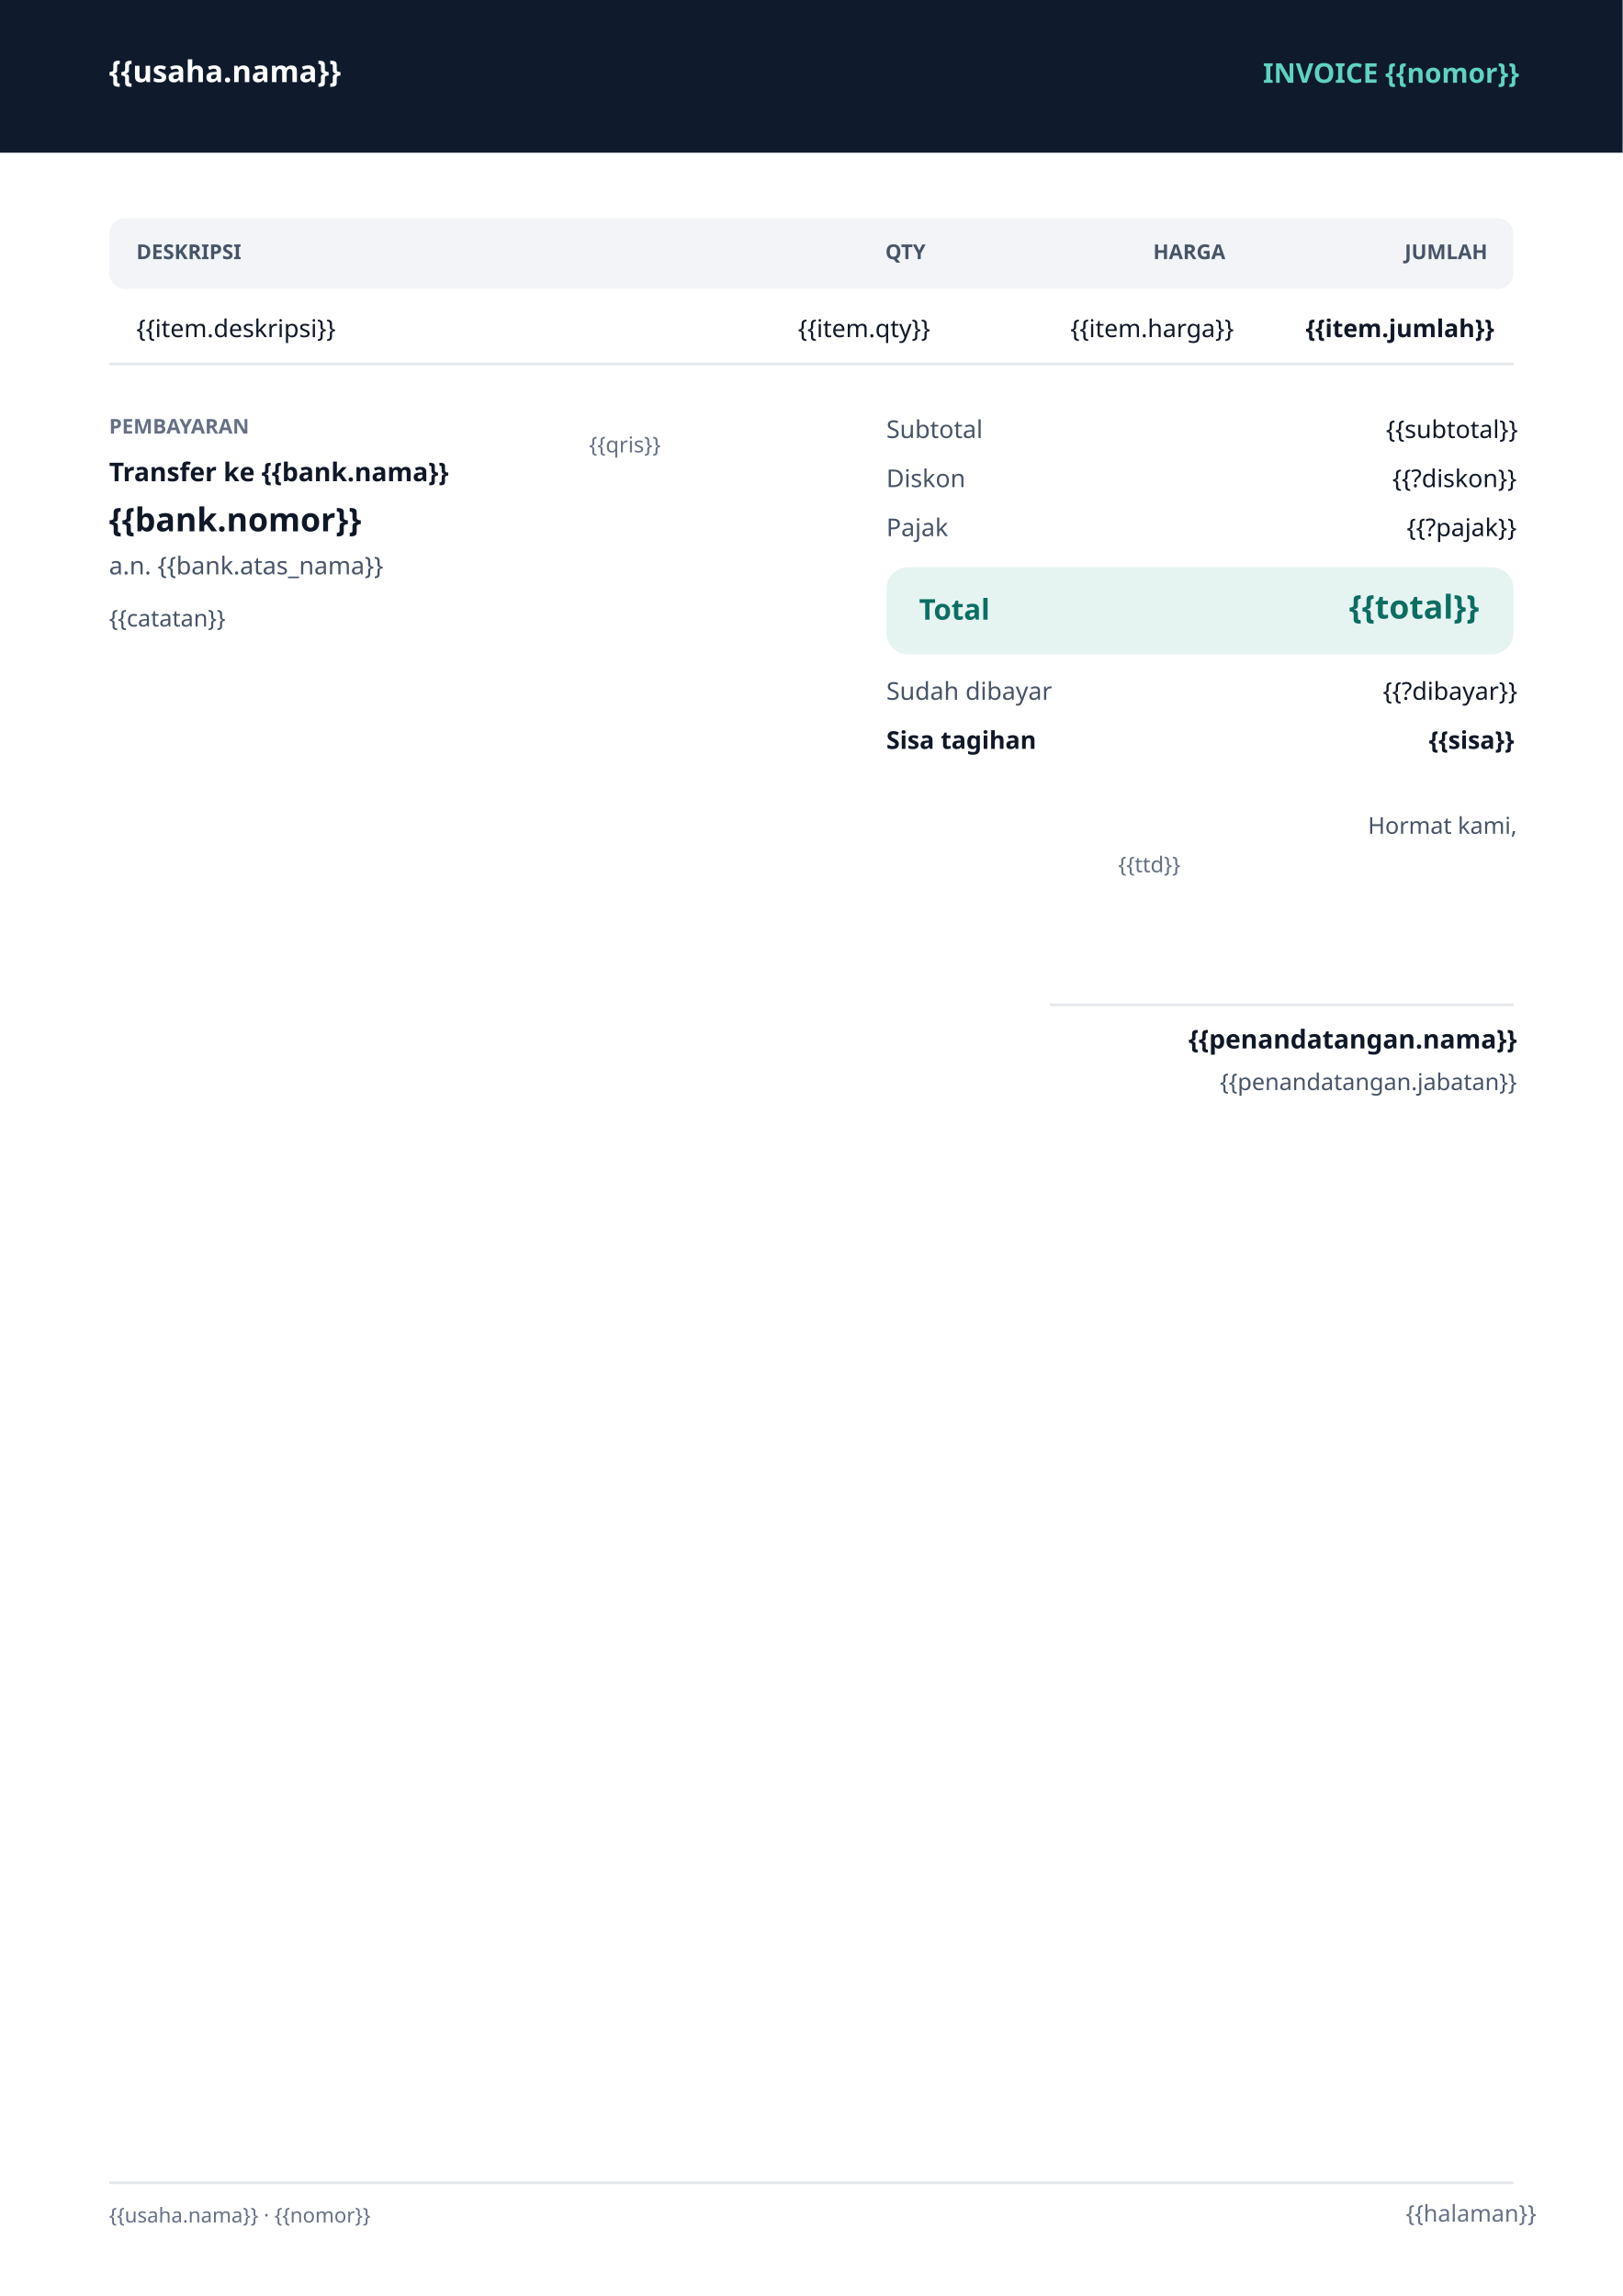
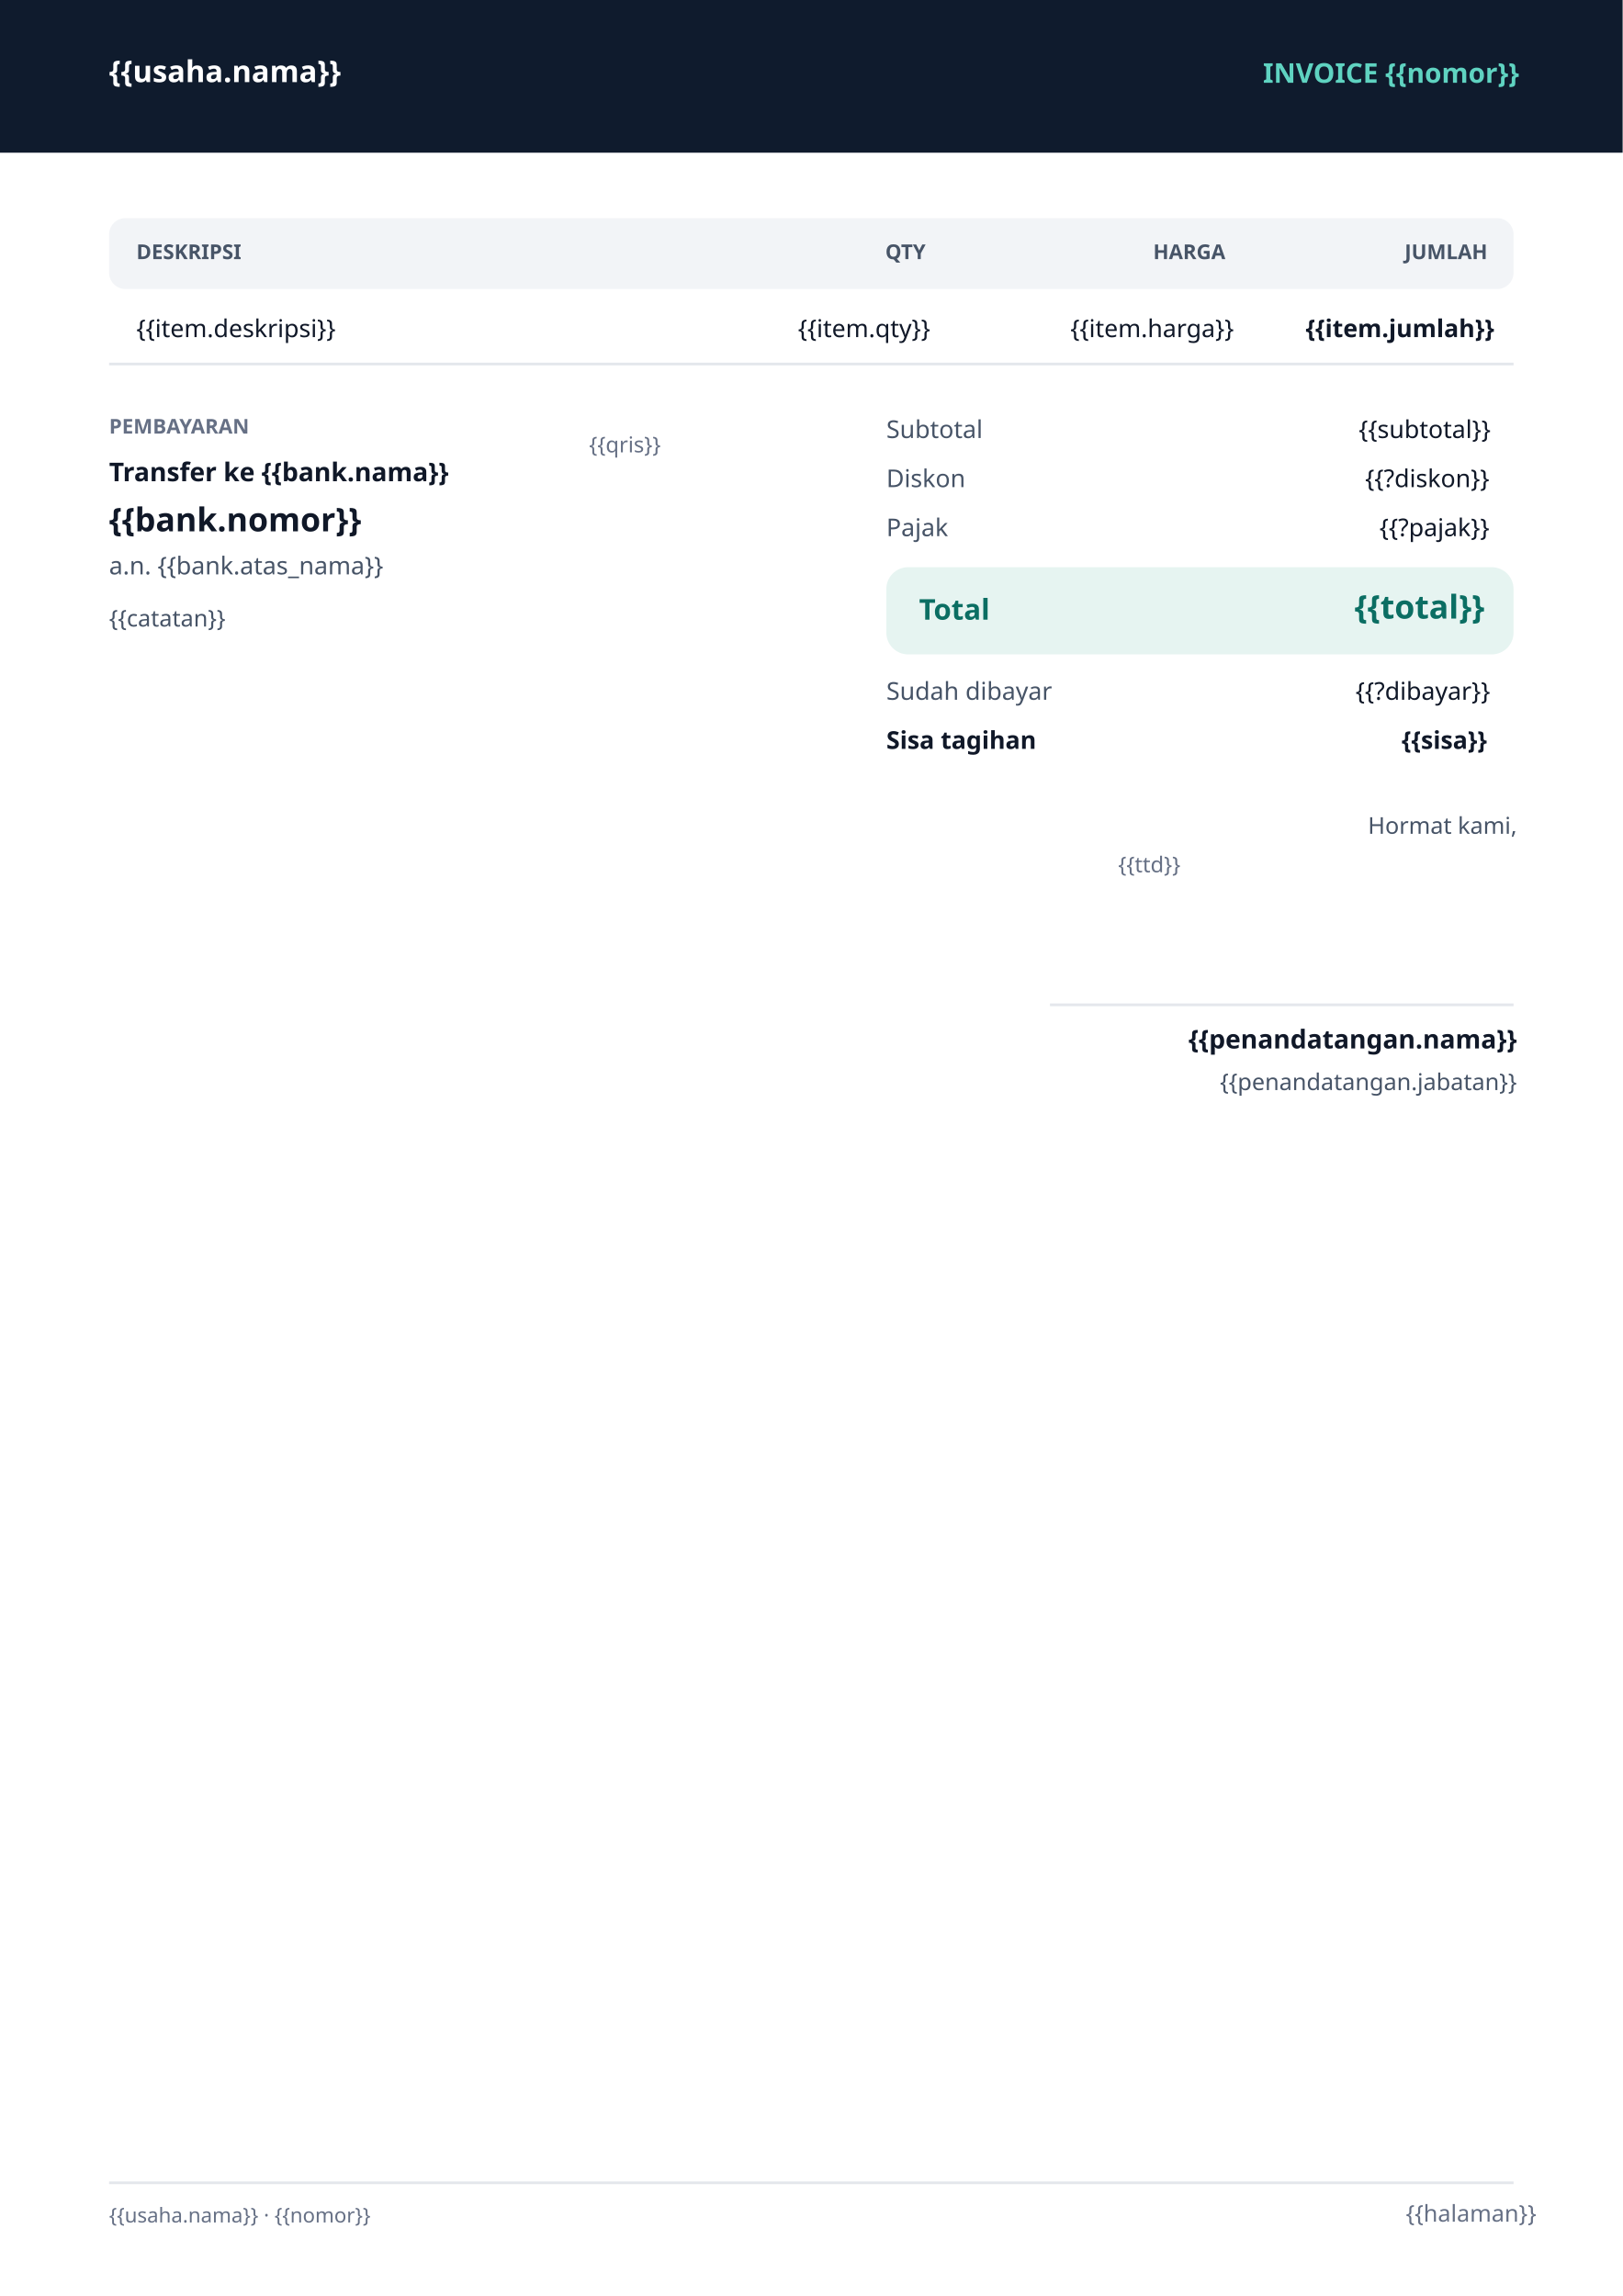
<svg xmlns="http://www.w3.org/2000/svg" width="595" height="842" viewBox="0 0 595 842" fill="none" version="1.1">
  <g id="shape-1">
    <defs>
      <clipPath id="frame-clip-cb7d22d6-b068-8070-8008-fd60d3f9f805-render-1" class="frame-clip frame-clip-def">
        <rect x="0" y="0" width="594.99" height="842" />
      </clipPath>
    </defs>
    <g clip-path="url(#frame-clip-cb7d22d6-b068-8070-8008-fd60d3f9f805-render-1)" fill="none">
      <rect width="594.99" height="842" x="0" style="fill: rgb(255, 255, 255); " y="0" />
      <g id="shape-2">
        <g fill="none">
          <rect width="594.99" height="56" x="0" style="fill: rgb(15, 27, 45); " y="0" />
          <g id="shape-3">
            <g class="text-container" x="40" y="20" width="259.99" height="16">
              <text x="40" y="33.33" dominant-baseline="ideographic" textLength="84.48" style="font-family: &quot;Plus Jakarta Sans&quot;; font-weight: 800; font-size: 11px; fill: rgb(255, 255, 255); ">{{usaha.nama}}</text>
            </g>
          </g>
          <g id="shape-4">
            <g class="text-container" x="315" y="21" width="239.99" height="12">
              <text x="463.11" y="33.29" dominant-baseline="ideographic" textLength="91.88" style="font-family: &quot;Plus Jakarta Sans&quot;; font-weight: 700; font-size: 10px; fill: rgb(95, 211, 193); ">INVOICE {{nomor}}</text>
            </g>
          </g>
        </g>
      </g>
      <g id="shape-5">
        <g fill="none">
          <rect width="515" height="25.99" x="40" style="fill: rgb(242, 244, 247); " ry="6" rx="6" y="80" />
          <g id="shape-6">
            <g class="text-container" x="50" y="88" width="39" height="9">
              <text x="50" y="97.22" dominant-baseline="ideographic" textLength="38.80" style="font-family: &quot;Plus Jakarta Sans&quot;; font-weight: 700; font-size: 7.5px; fill: rgb(71, 84, 103); ">DESKRIPSI</text>
            </g>
          </g>
          <g id="shape-7">
            <g class="text-container" x="270" y="88" width="70" height="9">
              <text x="324.63" y="97.22" dominant-baseline="ideographic" textLength="15.36" style="font-family: &quot;Plus Jakarta Sans&quot;; font-weight: 700; font-size: 7.5px; fill: rgb(71, 84, 103); ">QTY</text>
            </g>
          </g>
          <g id="shape-8">
            <g class="text-container" x="370" y="88" width="80" height="9">
              <text x="422.85" y="97.22" dominant-baseline="ideographic" textLength="27.14" style="font-family: &quot;Plus Jakarta Sans&quot;; font-weight: 700; font-size: 7.5px; fill: rgb(71, 84, 103); ">HARGA</text>
            </g>
          </g>
          <g id="shape-9">
            <g class="text-container" x="455" y="88" width="89.99" height="9">
              <text x="515.06" y="97.22" dominant-baseline="ideographic" textLength="29.93" style="font-family: &quot;Plus Jakarta Sans&quot;; font-weight: 700; font-size: 7.5px; fill: rgb(71, 84, 103); ">JUMLAH</text>
            </g>
          </g>
        </g>
      </g>
      <g id="shape-10">
        <g fill="none">
          <rect x="40" y="106" width="515" height="28" />
          <g id="shape-11">
            <g class="text-container" x="50" y="115" width="270" height="11">
              <text x="50" y="126.27" dominant-baseline="ideographic" textLength="71.86" style="font-family: &quot;Plus Jakarta Sans&quot;; font-weight: 400; font-size: 9px; fill: rgb(16, 24, 40); ">{{item.deskripsi}}</text>
            </g>
          </g>
          <g id="shape-12">
            <g class="text-container" x="270" y="115" width="69.99" height="11">
              <text x="292.60" y="126.27" dominant-baseline="ideographic" textLength="47.39" style="font-family: &quot;Plus Jakarta Sans&quot;; font-weight: 400; font-size: 9px; fill: rgb(16, 24, 40); ">{{item.qty}}</text>
            </g>
          </g>
          <g id="shape-13">
            <g class="text-container" x="370" y="115" width="80" height="11">
              <text x="392.47" y="126.27" dominant-baseline="ideographic" textLength="57.52" style="font-family: &quot;Plus Jakarta Sans&quot;; font-weight: 400; font-size: 9px; fill: rgb(16, 24, 40); ">{{item.harga}}</text>
            </g>
          </g>
          <g id="shape-14">
            <g class="text-container" x="455" y="115" width="90" height="11">
              <text x="478.76" y="126.27" dominant-baseline="ideographic" textLength="66.23" style="font-family: &quot;Plus Jakarta Sans&quot;; font-weight: 700; font-size: 9px; fill: rgb(16, 24, 40); ">{{item.jumlah}}</text>
            </g>
          </g>
          <g id="shape-15">
            <rect x="40" y="133" width="515" height="0.99" style="fill: rgb(228, 231, 236); " />
          </g>
        </g>
      </g>
      <g id="shape-16">
        <g fill="none">
          <rect x="40" y="148" width="515" height="261.99" />
          <g id="shape-17">
            <g fill="none">
              <rect x="325" y="148" width="229.99" height="139.99" />
              <g id="shape-18">
                <g class="text-container" x="325" y="152" width="37" height="11">
                  <text x="325" y="163.27" dominant-baseline="ideographic" textLength="36.60" style="font-family: &quot;Plus Jakarta Sans&quot;; font-weight: 400; font-size: 9px; fill: rgb(71, 84, 103); ">Subtotal</text>
                </g>
              </g>
              <g id="shape-19">
-                 <g class="text-container" x="435" y="152" width="119.99" height="11">
-                   <text x="508.20" y="163.27" dominant-baseline="ideographic" textLength="46.79" style="font-family: &quot;Plus Jakarta Sans&quot;; font-weight: 400; font-size: 9px; fill: rgb(16, 24, 40); ">{{subtotal}}</text>
+                 <g class="text-container" x="435" y="152" width="110" height="11">
+                   <text x="498.21" y="163.27" dominant-baseline="ideographic" textLength="46.79" style="font-family: &quot;Plus Jakarta Sans&quot;; font-weight: 400; font-size: 9px; fill: rgb(16, 24, 40); ">{{subtotal}}</text>
                </g>
              </g>
              <g id="shape-20">
                <g fill="none">
                  <rect x="325" y="170" width="229.99" height="15.99" />
                  <g id="shape-21">
                    <g class="text-container" x="324.99" y="170" width="29.99" height="11">
                      <text x="325" y="181.27" dominant-baseline="ideographic" textLength="29.20" style="font-family: &quot;Plus Jakarta Sans&quot;; font-weight: 400; font-size: 9px; fill: rgb(71, 84, 103); ">Diskon</text>
                    </g>
                  </g>
                  <g id="shape-22">
-                     <g class="text-container" x="435" y="170" width="120" height="11">
-                       <text x="510.56" y="181.27" dominant-baseline="ideographic" textLength="44.43" style="font-family: &quot;Plus Jakarta Sans&quot;; font-weight: 400; font-size: 9px; fill: rgb(16, 24, 40); ">{{?diskon}}</text>
+                     <g class="text-container" x="435" y="170" width="110" height="11">
+                       <text x="500.56" y="181.27" dominant-baseline="ideographic" textLength="44.43" style="font-family: &quot;Plus Jakarta Sans&quot;; font-weight: 400; font-size: 9px; fill: rgb(16, 24, 40); ">{{?diskon}}</text>
                    </g>
                  </g>
                </g>
              </g>
              <g id="shape-23">
                <g fill="none">
                  <rect x="325" y="188" width="229.99" height="15.99" />
                  <g id="shape-24">
                    <g class="text-container" x="324.99" y="188" width="22.99" height="11">
                      <text x="325" y="199.27" dominant-baseline="ideographic" textLength="22.71" style="font-family: &quot;Plus Jakarta Sans&quot;; font-weight: 400; font-size: 9px; fill: rgb(71, 84, 103); ">Pajak</text>
                    </g>
                  </g>
                  <g id="shape-25">
-                     <g class="text-container" x="435" y="188" width="119.99" height="11">
-                       <text x="515.80" y="199.27" dominant-baseline="ideographic" textLength="39.19" style="font-family: &quot;Plus Jakarta Sans&quot;; font-weight: 400; font-size: 9px; fill: rgb(16, 24, 40); ">{{?pajak}}</text>
+                     <g class="text-container" x="435" y="188" width="110" height="11">
+                       <text x="505.81" y="199.27" dominant-baseline="ideographic" textLength="39.19" style="font-family: &quot;Plus Jakarta Sans&quot;; font-weight: 400; font-size: 9px; fill: rgb(16, 24, 40); ">{{?pajak}}</text>
                    </g>
                  </g>
                </g>
              </g>
              <g id="shape-26">
                <g fill="none">
                  <rect width="229.99" height="31.99" x="325" style="fill: rgb(230, 244, 241); " ry="8" rx="8" y="208" />
                  <g id="shape-27">
                    <g class="text-container" x="336.99" y="217" width="25.99" height="13">
                      <text x="337" y="230.32" dominant-baseline="ideographic" textLength="25.06" style="font-family: &quot;Plus Jakarta Sans&quot;; font-weight: 800; font-size: 10.5px; fill: rgb(11, 110, 99); ">Total</text>
                    </g>
                  </g>
                  <g id="shape-28">
-                     <g class="text-container" x="403" y="216" width="140" height="14">
-                       <text x="494.68" y="230.36" dominant-baseline="ideographic" textLength="48.31" style="font-family: &quot;Plus Jakarta Sans&quot;; font-weight: 800; font-size: 12px; fill: rgb(11, 110, 99); ">{{total}}</text>
+                     <g class="text-container" x="403" y="216" width="142" height="14">
+                       <text x="496.68" y="230.36" dominant-baseline="ideographic" textLength="48.31" style="font-family: &quot;Plus Jakarta Sans&quot;; font-weight: 800; font-size: 12px; fill: rgb(11, 110, 99); ">{{total}}</text>
                    </g>
                  </g>
                </g>
              </g>
              <g id="shape-29">
                <g fill="none">
                  <rect x="325" y="248" width="229.99" height="34" />
                  <g id="shape-30">
                    <g class="text-container" x="325" y="248" width="61" height="11">
                      <text x="325" y="259.26" dominant-baseline="ideographic" textLength="60.85" style="font-family: &quot;Plus Jakarta Sans&quot;; font-weight: 400; font-size: 9px; fill: rgb(71, 84, 103); ">Sudah dibayar</text>
                    </g>
                  </g>
                  <g id="shape-31">
-                     <g class="text-container" x="435" y="248" width="120" height="11">
-                       <text x="507.05" y="259.26" dominant-baseline="ideographic" textLength="47.94" style="font-family: &quot;Plus Jakarta Sans&quot;; font-weight: 400; font-size: 9px; fill: rgb(16, 24, 40); ">{{?dibayar}}</text>
+                     <g class="text-container" x="435" y="248" width="110" height="11">
+                       <text x="497.05" y="259.26" dominant-baseline="ideographic" textLength="47.94" style="font-family: &quot;Plus Jakarta Sans&quot;; font-weight: 400; font-size: 9px; fill: rgb(16, 24, 40); ">{{?dibayar}}</text>
                    </g>
                  </g>
                  <g id="shape-32">
                    <g class="text-container" x="324.99" y="266" width="52.99" height="11">
                      <text x="325" y="277.26" dominant-baseline="ideographic" textLength="52.48" style="font-family: &quot;Plus Jakarta Sans&quot;; font-weight: 700; font-size: 9px; fill: rgb(16, 24, 40); ">Sisa tagihan</text>
                    </g>
                  </g>
                  <g id="shape-33">
-                     <g class="text-container" x="435" y="266" width="119.99" height="11">
-                       <text x="523.93" y="277.26" dominant-baseline="ideographic" textLength="31.06" style="font-family: &quot;Plus Jakarta Sans&quot;; font-weight: 700; font-size: 9px; fill: rgb(16, 24, 40); ">{{sisa}}</text>
+                     <g class="text-container" x="435" y="266" width="110" height="11">
+                       <text x="513.94" y="277.26" dominant-baseline="ideographic" textLength="31.06" style="font-family: &quot;Plus Jakarta Sans&quot;; font-weight: 700; font-size: 9px; fill: rgb(16, 24, 40); ">{{sisa}}</text>
                    </g>
                  </g>
                </g>
              </g>
            </g>
          </g>
          <g id="shape-34">
            <g fill="none">
              <rect x="40" y="148" width="250" height="120" />
              <g id="shape-35">
                <g class="text-container" x="39.99" y="152" width="51.99" height="9">
                  <text x="40" y="161.22" dominant-baseline="ideographic" textLength="51.64" style="font-family: &quot;Plus Jakarta Sans&quot;; font-weight: 700; font-size: 7.5px; fill: rgb(102, 112, 133); ">PEMBAYARAN</text>
                </g>
              </g>
              <g id="shape-36">
                <g class="text-container" x="40" y="168" width="119" height="11">
                  <text x="40" y="179.27" dominant-baseline="ideographic" textLength="118.97" style="font-family: &quot;Plus Jakarta Sans&quot;; font-weight: 700; font-size: 9.5px; fill: rgb(16, 24, 40); ">Transfer ke {{bank.nama}}</text>
                </g>
              </g>
              <g id="shape-37">
                <g class="text-container" x="39.99" y="184" width="93.99" height="14">
                  <text x="40" y="198.36" dominant-baseline="ideographic" textLength="93.17" style="font-family: &quot;Plus Jakarta Sans&quot;; font-weight: 800; font-size: 12px; fill: rgb(16, 24, 40); ">{{bank.nomor}}</text>
                </g>
              </g>
              <g id="shape-38">
                <g class="text-container" x="39.99" y="202" width="100" height="11">
                  <text x="40" y="213.27" dominant-baseline="ideographic" textLength="99.41" style="font-family: &quot;Plus Jakarta Sans&quot;; font-weight: 400; font-size: 9px; fill: rgb(71, 84, 103); ">a.n. {{bank.atas_nama}}</text>
                </g>
              </g>
              <g id="shape-39">
                <g class="text-container" x="40" y="222" width="170" height="40">
                  <text x="40" y="232.25" dominant-baseline="ideographic" textLength="41.51" style="font-family: &quot;Plus Jakarta Sans&quot;; font-weight: 400; font-size: 8.5px; fill: rgb(71, 84, 103); ">{{catatan}}</text>
                </g>
              </g>
              <g id="shape-40">
                <g class="text-container" x="216" y="158" width="64" height="64">
                  <text x="216" y="168.24" dominant-baseline="ideographic" textLength="24.09" style="font-family: &quot;Plus Jakarta Sans&quot;; font-weight: 400; font-size: 8px; fill: rgb(102, 112, 133); ">{{qris}}</text>
                </g>
              </g>
            </g>
          </g>
          <g id="shape-41">
            <g fill="none">
              <rect x="385" y="298" width="170" height="110" />
              <g id="shape-42">
                <g class="text-container" x="385" y="298" width="170" height="10">
                  <text x="501.59" y="308.26" dominant-baseline="ideographic" textLength="53.41" style="font-family: &quot;Plus Jakarta Sans&quot;; font-weight: 400; font-size: 8.5px; fill: rgb(71, 84, 103); ">Hormat kami,</text>
                </g>
              </g>
              <g id="shape-43">
                <g class="text-container" x="410" y="312" width="120" height="50">
                  <text x="410" y="322.23" dominant-baseline="ideographic" textLength="21.53" style="font-family: &quot;Plus Jakarta Sans&quot;; font-weight: 400; font-size: 8px; fill: rgb(102, 112, 133); ">{{ttd}}</text>
                </g>
              </g>
              <g id="shape-44">
                <rect x="385" y="368" width="170" height="0.99" style="fill: rgb(228, 231, 236); " />
              </g>
              <g id="shape-45">
                <g class="text-container" x="385" y="376" width="170" height="11">
                  <text x="435.81" y="387.27" dominant-baseline="ideographic" textLength="119.18" style="font-family: &quot;Plus Jakarta Sans&quot;; font-weight: 800; font-size: 9.5px; fill: rgb(16, 24, 40); ">{{penandatangan.nama}}</text>
                </g>
              </g>
              <g id="shape-46">
                <g class="text-container" x="384.99" y="392" width="169.99" height="10">
                  <text x="447.33" y="402.26" dominant-baseline="ideographic" textLength="107.66" style="font-family: &quot;Plus Jakarta Sans&quot;; font-weight: 400; font-size: 8.5px; fill: rgb(71, 84, 103); ">{{penandatangan.jabatan}}</text>
                </g>
              </g>
            </g>
          </g>
        </g>
      </g>
      <g id="shape-47">
        <g fill="none">
          <rect x="40" y="800" width="515" height="20" />
          <g id="shape-48">
            <rect x="40" y="800" width="515" height="0.99" style="fill: rgb(228, 231, 236); " />
          </g>
          <g id="shape-49">
            <g class="text-container" x="39.99" y="808" width="380" height="10">
              <text x="40" y="817.23" dominant-baseline="ideographic" textLength="90.01" style="font-family: &quot;Plus Jakarta Sans&quot;; font-weight: 400; font-size: 7.5px; fill: rgb(102, 112, 133); ">{{usaha.nama}} · {{nomor}}</text>
            </g>
          </g>
          <g id="shape-50">
            <g class="text-container" x="435" y="808" width="119.99" height="9">
              <text x="515.5" y="817.22" dominant-baseline="ideographic" textLength="39.5" style="font-family: &quot;Plus Jakarta Sans&quot;; font-weight: 400; font-size: 8.5px; fill: rgb(102, 112, 133); ">{{halaman}}</text>
            </g>
          </g>
        </g>
      </g>
    </g>
  </g>
</svg>
